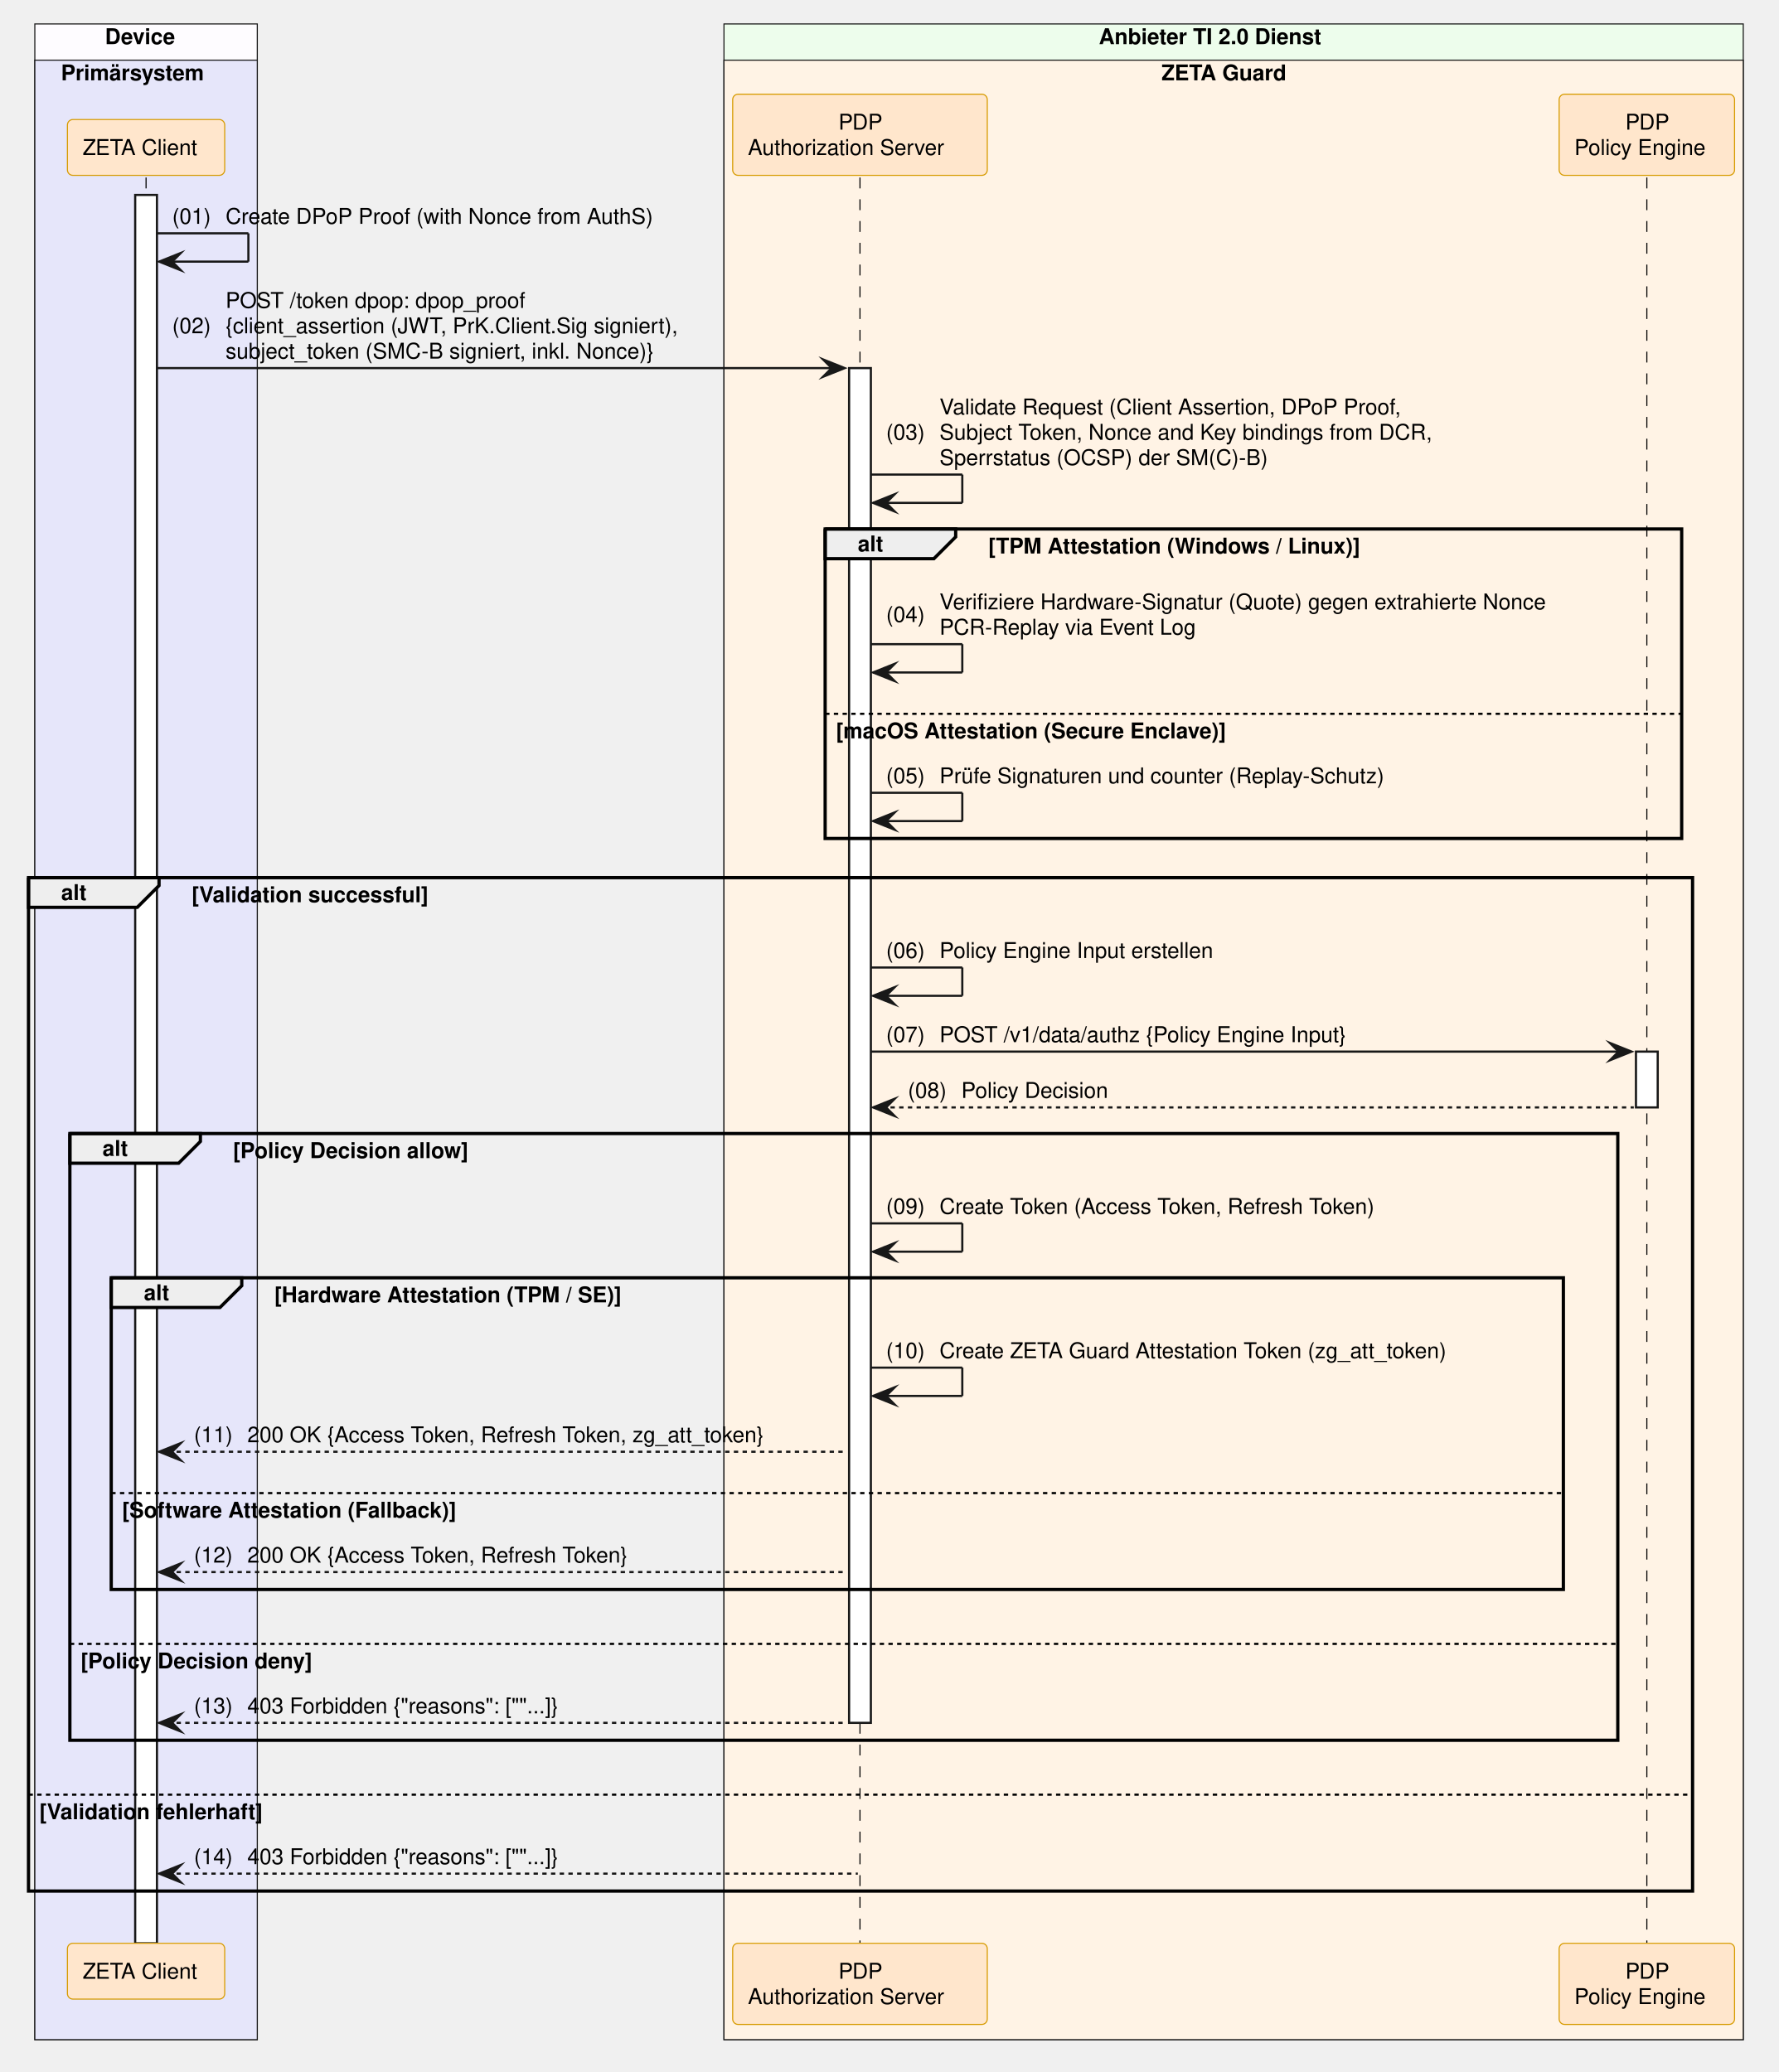
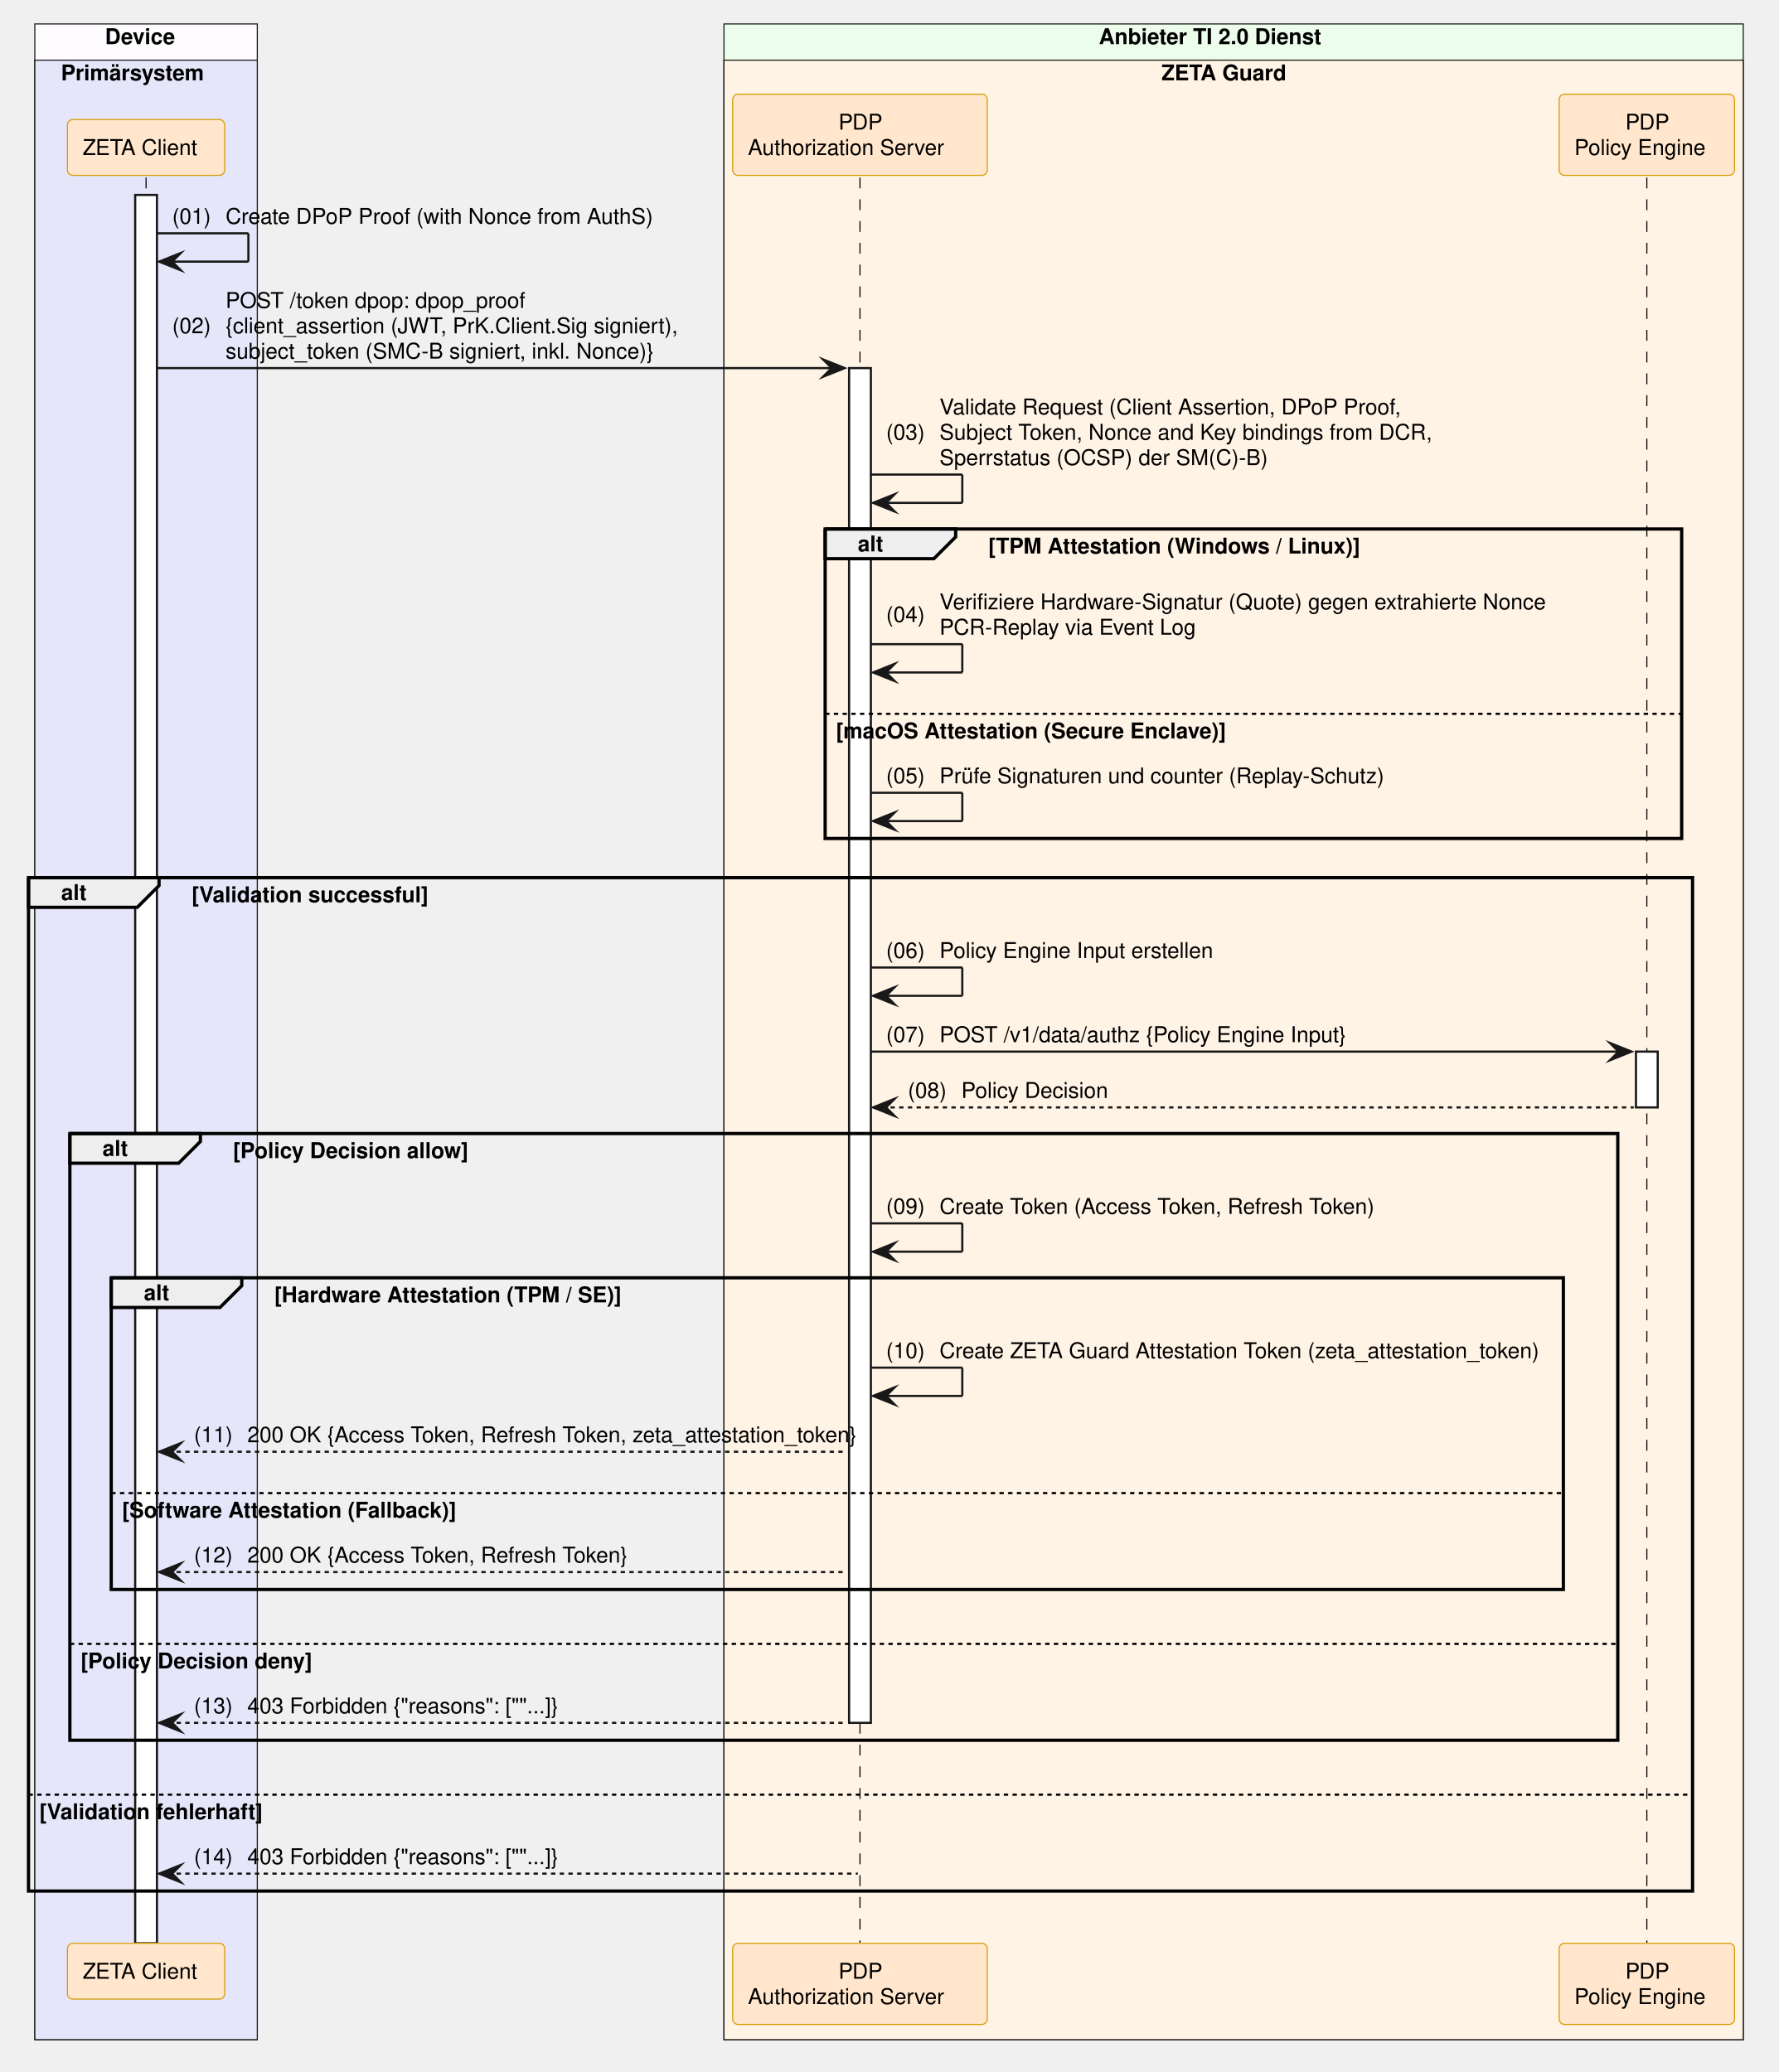
<svg xmlns="http://www.w3.org/2000/svg" contentStyleType="text/css" data-diagram-type="SEQUENCE" height="952px" preserveAspectRatio="none" style="width:817px;height:952px;background:#FFFFFF;" version="1.1" viewBox="0 0 817 952" width="817px" zoomAndPan="magnify">
  <defs />
  <g>
    <rect fill="#FEFCFF" height="926.141" style="stroke:#181818;stroke-width:0.5;" width="102.193" x="16" y="11" />
    <text fill="#000000" font-family="Helvetica" font-size="10" font-weight="700" x="48.227" y="20.282">Device</text>
    <rect fill="#E6E6FA" height="909.5" style="stroke:#181818;stroke-width:0.5;" width="102.193" x="16" y="27.641" />
    <text fill="#000000" font-family="Helvetica" font-size="10" font-weight="700" x="28" y="36.923">Primärsystem</text>
    <rect fill="#EDFDEC" height="926.141" style="stroke:#181818;stroke-width:0.5;" width="468.213" x="332.563" y="11" />
    <text fill="#000000" font-family="Helvetica" font-size="10" font-weight="700" x="504.778" y="20.282">Anbieter TI 2.0 Dienst</text>
    <rect fill="#FFF3E5" height="909.5" style="stroke:#181818;stroke-width:0.5;" width="468.213" x="332.563" y="27.641" />
    <text fill="#000000" font-family="Helvetica" font-size="10" font-weight="700" x="533.525" y="36.923">ZETA Guard</text>
    <g>
      <rect fill="#000000" fill-opacity="0" height="811.297" width="8" x="63.597" y="81.562" />
      <line style="stroke:#000000;stroke-width:0.5;stroke-dasharray:5,5;" x1="67.097" x2="67.097" y1="81.562" y2="892.859" />
    </g>
    <g>
      <rect fill="#FFFFFF" height="803.297" style="stroke:#181818;stroke-width:1;" width="10" x="62.097" y="89.562" />
    </g>
    <g>
      <rect fill="#000000" fill-opacity="0" height="811.297" width="8" x="391.538" y="81.562" />
      <line style="stroke:#000000;stroke-width:0.5;stroke-dasharray:5,5;" x1="395.038" x2="395.038" y1="81.562" y2="892.859" />
    </g>
    <g>
      <rect fill="#FFFFFF" height="622.453" style="stroke:#181818;stroke-width:1;" width="10" x="390.038" y="169.125" />
    </g>
    <g>
      <rect fill="#000000" fill-opacity="0" height="811.297" width="8" x="752.99" y="81.562" />
      <line style="stroke:#000000;stroke-width:0.5;stroke-dasharray:5,5;" x1="756.49" x2="756.49" y1="81.562" y2="892.859" />
    </g>
    <g>
      <rect fill="#FFFFFF" height="25.641" style="stroke:#181818;stroke-width:1;" width="10" x="751.49" y="483.172" />
    </g>
    <rect fill="#FFE6CC" height="25.641" rx="2.5" ry="2.5" style="stroke:#D79B00;stroke-width:0.5;" width="72.247" x="30.973" y="54.922" />
    <text fill="#000000" font-family="Helvetica" font-size="10" x="37.973" y="71.204">ZETA Client</text>
    <rect fill="#FFE6CC" height="37.281" rx="2.5" ry="2.5" style="stroke:#D79B00;stroke-width:0.5;" width="116.949" x="336.563" y="43.281" />
    <text fill="#000000" font-family="Helvetica" font-size="10" x="385.158" y="59.563">PDP</text>
    <text fill="#000000" font-family="Helvetica" font-size="10" x="343.563" y="71.204">Authorization Server</text>
    <rect fill="#FFE6CC" height="37.281" rx="2.5" ry="2.5" style="stroke:#D79B00;stroke-width:0.5;" width="80.572" x="716.204" y="43.281" />
    <text fill="#000000" font-family="Helvetica" font-size="10" x="746.61" y="59.563">PDP</text>
    <text fill="#000000" font-family="Helvetica" font-size="10" x="723.204" y="71.204">Policy Engine</text>
    <rect fill="#FFE6CC" height="25.641" rx="2.5" ry="2.5" style="stroke:#D79B00;stroke-width:0.5;" width="72.247" x="30.973" y="892.859" />
    <text fill="#000000" font-family="Helvetica" font-size="10" x="37.973" y="909.142">ZETA Client</text>
    <rect fill="#FFE6CC" height="37.281" rx="2.5" ry="2.5" style="stroke:#D79B00;stroke-width:0.5;" width="116.949" x="336.563" y="892.859" />
    <text fill="#000000" font-family="Helvetica" font-size="10" x="385.158" y="909.142">PDP</text>
    <text fill="#000000" font-family="Helvetica" font-size="10" x="343.563" y="920.782">Authorization Server</text>
    <rect fill="#FFE6CC" height="37.281" rx="2.5" ry="2.5" style="stroke:#D79B00;stroke-width:0.5;" width="80.572" x="716.204" y="892.859" />
    <text fill="#000000" font-family="Helvetica" font-size="10" x="746.61" y="909.142">PDP</text>
    <text fill="#000000" font-family="Helvetica" font-size="10" x="723.204" y="920.782">Policy Engine</text>
    <line style="stroke:#181818;stroke-width:1;" x1="72.097" x2="114.097" y1="107.203" y2="107.203" />
    <line style="stroke:#181818;stroke-width:1;" x1="114.097" x2="114.097" y1="107.203" y2="120.203" />
    <line style="stroke:#181818;stroke-width:1;" x1="73.097" x2="114.097" y1="120.203" y2="120.203" />
    <polygon fill="#181818" points="83.097,116.203,73.097,120.203,83.097,124.203,79.097,120.203" style="stroke:#181818;stroke-width:1;stroke-linejoin:miter;stroke-miterlimit:10;" />
    <text fill="#000000" font-family="Helvetica" font-size="10" x="79.097" y="102.845">(01)</text>
    <text fill="#000000" font-family="Helvetica" font-size="10" x="103.624" y="102.845">Create DPoP Proof (with Nonce from AuthS)</text>
    <polygon fill="#181818" points="378.038,165.125,388.038,169.125,378.038,173.125,382.038,169.125" style="stroke:#181818;stroke-width:1;stroke-linejoin:miter;stroke-miterlimit:10;" />
    <line style="stroke:#181818;stroke-width:1;" x1="72.097" x2="384.038" y1="169.125" y2="169.125" />
    <text fill="#000000" font-family="Helvetica" font-size="10" x="79.097" y="153.126">(02)</text>
    <text fill="#000000" font-family="Helvetica" font-size="10" x="103.624" y="141.485">POST /token dpop: dpop_proof</text>
    <text fill="#000000" font-family="Helvetica" font-size="10" x="103.624" y="153.126">{client_assertion (JWT, PrK.Client.Sig signiert),</text>
    <text fill="#000000" font-family="Helvetica" font-size="10" x="103.624" y="164.767">subject_token (SMC-B signiert, inkl. Nonce)}</text>
    <line style="stroke:#181818;stroke-width:1;" x1="400.038" x2="442.038" y1="218.047" y2="218.047" />
    <line style="stroke:#181818;stroke-width:1;" x1="442.038" x2="442.038" y1="218.047" y2="231.047" />
    <line style="stroke:#181818;stroke-width:1;" x1="401.038" x2="442.038" y1="231.047" y2="231.047" />
    <polygon fill="#181818" points="411.038,227.047,401.038,231.047,411.038,235.047,407.038,231.047" style="stroke:#181818;stroke-width:1;stroke-linejoin:miter;stroke-miterlimit:10;" />
    <text fill="#000000" font-family="Helvetica" font-size="10" x="407.038" y="202.048">(03)</text>
    <text fill="#000000" font-family="Helvetica" font-size="10" x="431.565" y="190.407">Validate Request (Client Assertion, DPoP Proof,</text>
    <text fill="#000000" font-family="Helvetica" font-size="10" x="431.565" y="202.048">Subject Token, Nonce and Key bindings from DCR,</text>
    <text fill="#000000" font-family="Helvetica" font-size="10" x="431.565" y="213.689">Sperrstatus (OCSP) der SM(C)-B)</text>
    <path d="M379.038,243.047 L438.994,243.047 L438.994,246.688 L428.994,256.688 L379.038,256.688 L379.038,243.047" fill="#EEEEEE" style="stroke:#000000;stroke-width:1.5;" />
    <rect fill="none" height="142.203" style="stroke:#000000;stroke-width:1.5;" width="393.452" x="379.038" y="243.047" />
    <text fill="#000000" font-family="Helvetica" font-size="10" font-weight="700" x="394.038" y="253.329">alt</text>
    <text fill="#000000" font-family="Helvetica" font-size="10" font-weight="700" x="453.994" y="254.329">[TPM Attestation (Windows / Linux)]</text>
    <line style="stroke:#000000;stroke-width:1;stroke-dasharray:2,2;" x1="379.038" x2="772.49" y1="327.969" y2="327.969" />
    <text fill="#000000" font-family="Helvetica" font-size="10" font-weight="700" x="384.038" y="339.251">[macOS Attestation (Secure Enclave)]</text>
    <line style="stroke:#181818;stroke-width:1;" x1="400.038" x2="442.038" y1="295.969" y2="295.969" />
    <line style="stroke:#181818;stroke-width:1;" x1="442.038" x2="442.038" y1="295.969" y2="308.969" />
    <line style="stroke:#181818;stroke-width:1;" x1="401.038" x2="442.038" y1="308.969" y2="308.969" />
    <polygon fill="#181818" points="411.038,304.969,401.038,308.969,411.038,312.969,407.038,308.969" style="stroke:#181818;stroke-width:1;stroke-linejoin:miter;stroke-miterlimit:10;" />
    <text fill="#000000" font-family="Helvetica" font-size="10" x="407.038" y="285.79">(04)</text>
    <text fill="#000000" font-family="Helvetica" font-size="10" x="431.565" y="279.97">Verifiziere Hardware-Signatur (Quote) gegen extrahierte Nonce</text>
    <text fill="#000000" font-family="Helvetica" font-size="10" x="431.565" y="291.61">PCR-Replay via Event Log</text>
    <line style="stroke:#181818;stroke-width:1;" x1="400.038" x2="442.038" y1="364.25" y2="364.25" />
    <line style="stroke:#181818;stroke-width:1;" x1="442.038" x2="442.038" y1="364.25" y2="377.25" />
    <line style="stroke:#181818;stroke-width:1;" x1="401.038" x2="442.038" y1="377.25" y2="377.25" />
    <polygon fill="#181818" points="411.038,373.25,401.038,377.25,411.038,381.25,407.038,377.25" style="stroke:#181818;stroke-width:1;stroke-linejoin:miter;stroke-miterlimit:10;" />
    <text fill="#000000" font-family="Helvetica" font-size="10" x="407.038" y="359.892">(05)</text>
    <text fill="#000000" font-family="Helvetica" font-size="10" x="431.565" y="359.892">Prüfe Signaturen und counter (Replay-Schutz)</text>
    <path d="M13.097,403.25 L73.053,403.25 L73.053,406.891 L63.053,416.891 L13.097,416.891 L13.097,403.25" fill="#EEEEEE" style="stroke:#000000;stroke-width:1.5;" />
    <rect fill="none" height="465.609" style="stroke:#000000;stroke-width:1.5;" width="764.394" x="13.097" y="403.25" />
    <text fill="#000000" font-family="Helvetica" font-size="10" font-weight="700" x="28.097" y="413.532">alt</text>
    <text fill="#000000" font-family="Helvetica" font-size="10" font-weight="700" x="88.053" y="414.532">[Validation successful]</text>
    <line style="stroke:#000000;stroke-width:1;stroke-dasharray:2,2;" x1="13.097" x2="777.49" y1="824.578" y2="824.578" />
    <text fill="#000000" font-family="Helvetica" font-size="10" font-weight="700" x="18.097" y="835.86">[Validation fehlerhaft]</text>
    <line style="stroke:#181818;stroke-width:1;" x1="400.038" x2="442.038" y1="444.531" y2="444.531" />
    <line style="stroke:#181818;stroke-width:1;" x1="442.038" x2="442.038" y1="444.531" y2="457.531" />
    <line style="stroke:#181818;stroke-width:1;" x1="401.038" x2="442.038" y1="457.531" y2="457.531" />
    <polygon fill="#181818" points="411.038,453.531,401.038,457.531,411.038,461.531,407.038,457.531" style="stroke:#181818;stroke-width:1;stroke-linejoin:miter;stroke-miterlimit:10;" />
    <text fill="#000000" font-family="Helvetica" font-size="10" x="407.038" y="440.173">(06)</text>
    <text fill="#000000" font-family="Helvetica" font-size="10" x="431.565" y="440.173">Policy Engine Input erstellen</text>
    <polygon fill="#181818" points="739.49,479.172,749.49,483.172,739.49,487.172,743.49,483.172" style="stroke:#181818;stroke-width:1;stroke-linejoin:miter;stroke-miterlimit:10;" />
    <line style="stroke:#181818;stroke-width:1;" x1="400.038" x2="745.49" y1="483.172" y2="483.172" />
    <text fill="#000000" font-family="Helvetica" font-size="10" x="407.038" y="478.813">(07)</text>
    <text fill="#000000" font-family="Helvetica" font-size="10" x="431.565" y="478.813">POST /v1/data/authz {Policy Engine Input}</text>
    <polygon fill="#181818" points="411.038,504.812,401.038,508.812,411.038,512.812,407.038,508.812" style="stroke:#181818;stroke-width:1;stroke-linejoin:miter;stroke-miterlimit:10;" />
    <line style="stroke:#181818;stroke-width:1;stroke-dasharray:2,2;" x1="405.038" x2="750.49" y1="508.812" y2="508.812" />
    <text fill="#000000" font-family="Helvetica" font-size="10" x="417.038" y="504.454">(08)</text>
    <text fill="#000000" font-family="Helvetica" font-size="10" x="441.565" y="504.454">Policy Decision</text>
    <path d="M32.097,520.812 L92.053,520.812 L92.053,524.453 L82.053,534.453 L32.097,534.453 L32.097,520.812" fill="#EEEEEE" style="stroke:#000000;stroke-width:1.5;" />
    <rect fill="none" height="278.766" style="stroke:#000000;stroke-width:1.5;" width="711.048" x="32.097" y="520.812" />
    <text fill="#000000" font-family="Helvetica" font-size="10" font-weight="700" x="47.097" y="531.095">alt</text>
    <text fill="#000000" font-family="Helvetica" font-size="10" font-weight="700" x="107.053" y="532.095">[Policy Decision allow]</text>
    <line style="stroke:#000000;stroke-width:1;stroke-dasharray:2,2;" x1="32.097" x2="743.144" y1="755.297" y2="755.297" />
    <text fill="#000000" font-family="Helvetica" font-size="10" font-weight="700" x="37.097" y="766.579">[Policy Decision deny]</text>
    <line style="stroke:#181818;stroke-width:1;" x1="400.038" x2="442.038" y1="562.094" y2="562.094" />
    <line style="stroke:#181818;stroke-width:1;" x1="442.038" x2="442.038" y1="562.094" y2="575.094" />
    <line style="stroke:#181818;stroke-width:1;" x1="401.038" x2="442.038" y1="575.094" y2="575.094" />
    <polygon fill="#181818" points="411.038,571.094,401.038,575.094,411.038,579.094,407.038,575.094" style="stroke:#181818;stroke-width:1;stroke-linejoin:miter;stroke-miterlimit:10;" />
    <text fill="#000000" font-family="Helvetica" font-size="10" x="407.038" y="557.735">(09)</text>
    <text fill="#000000" font-family="Helvetica" font-size="10" x="431.565" y="557.735">Create Token (Access Token, Refresh Token)</text>
    <path d="M51.097,587.094 L111.053,587.094 L111.053,590.734 L101.053,600.734 L51.097,600.734 L51.097,587.094" fill="#EEEEEE" style="stroke:#000000;stroke-width:1.5;" />
    <rect fill="none" height="143.203" style="stroke:#000000;stroke-width:1.5;" width="667.048" x="51.097" y="587.094" />
    <text fill="#000000" font-family="Helvetica" font-size="10" font-weight="700" x="66.097" y="597.376">alt</text>
    <text fill="#000000" font-family="Helvetica" font-size="10" font-weight="700" x="126.053" y="598.376">[Hardware Attestation  (TPM / SE)]</text>
    <line style="stroke:#000000;stroke-width:1;stroke-dasharray:2,2;" x1="51.097" x2="718.144" y1="686.016" y2="686.016" />
    <text fill="#000000" font-family="Helvetica" font-size="10" font-weight="700" x="56.097" y="697.298">[Software Attestation (Fallback)]</text>
    <line style="stroke:#181818;stroke-width:1;" x1="400.038" x2="442.038" y1="628.375" y2="628.375" />
    <line style="stroke:#181818;stroke-width:1;" x1="442.038" x2="442.038" y1="628.375" y2="641.375" />
    <line style="stroke:#181818;stroke-width:1;" x1="401.038" x2="442.038" y1="641.375" y2="641.375" />
    <polygon fill="#181818" points="411.038,637.375,401.038,641.375,411.038,645.375,407.038,641.375" style="stroke:#181818;stroke-width:1;stroke-linejoin:miter;stroke-miterlimit:10;" />
    <text fill="#000000" font-family="Helvetica" font-size="10" x="407.038" y="624.017">(10)</text>
-     <text fill="#000000" font-family="Helvetica" font-size="10" x="431.565" y="624.017">Create ZETA Guard Attestation Token (zg_att_token)</text>
+     <text fill="#000000" font-family="Helvetica" font-size="10" x="431.565" y="624.017">Create ZETA Guard Attestation Token (zeta_attestation_token)</text>
    <polygon fill="#181818" points="83.097,663.016,73.097,667.016,83.097,671.016,79.097,667.016" style="stroke:#181818;stroke-width:1;stroke-linejoin:miter;stroke-miterlimit:10;" />
    <line style="stroke:#181818;stroke-width:1;stroke-dasharray:2,2;" x1="77.097" x2="389.038" y1="667.016" y2="667.016" />
    <text fill="#000000" font-family="Helvetica" font-size="10" x="89.097" y="662.657">(11)</text>
-     <text fill="#000000" font-family="Helvetica" font-size="10" x="113.624" y="662.657">200 OK {Access Token, Refresh Token, zg_att_token}</text>
+     <text fill="#000000" font-family="Helvetica" font-size="10" x="113.624" y="662.657">200 OK {Access Token, Refresh Token, zeta_attestation_token}</text>
    <polygon fill="#181818" points="83.097,718.297,73.097,722.297,83.097,726.297,79.097,722.297" style="stroke:#181818;stroke-width:1;stroke-linejoin:miter;stroke-miterlimit:10;" />
    <line style="stroke:#181818;stroke-width:1;stroke-dasharray:2,2;" x1="77.097" x2="389.038" y1="722.297" y2="722.297" />
    <text fill="#000000" font-family="Helvetica" font-size="10" x="89.097" y="717.938">(12)</text>
    <text fill="#000000" font-family="Helvetica" font-size="10" x="113.624" y="717.938">200 OK {Access Token, Refresh Token}</text>
    <polygon fill="#181818" points="83.097,787.578,73.097,791.578,83.097,795.578,79.097,791.578" style="stroke:#181818;stroke-width:1;stroke-linejoin:miter;stroke-miterlimit:10;" />
    <line style="stroke:#181818;stroke-width:1;stroke-dasharray:2,2;" x1="77.097" x2="389.038" y1="791.578" y2="791.578" />
    <text fill="#000000" font-family="Helvetica" font-size="10" x="89.097" y="787.22">(13)</text>
    <text fill="#000000" font-family="Helvetica" font-size="10" x="113.624" y="787.22">403 Forbidden {"reasons": [""...]}</text>
    <polygon fill="#181818" points="83.097,856.859,73.097,860.859,83.097,864.859,79.097,860.859" style="stroke:#181818;stroke-width:1;stroke-linejoin:miter;stroke-miterlimit:10;" />
    <line style="stroke:#181818;stroke-width:1;stroke-dasharray:2,2;" x1="77.097" x2="394.038" y1="860.859" y2="860.859" />
    <text fill="#000000" font-family="Helvetica" font-size="10" x="89.097" y="856.501">(14)</text>
    <text fill="#000000" font-family="Helvetica" font-size="10" x="113.624" y="856.501">403 Forbidden {"reasons": [""...]}</text>
  </g>
</svg>
